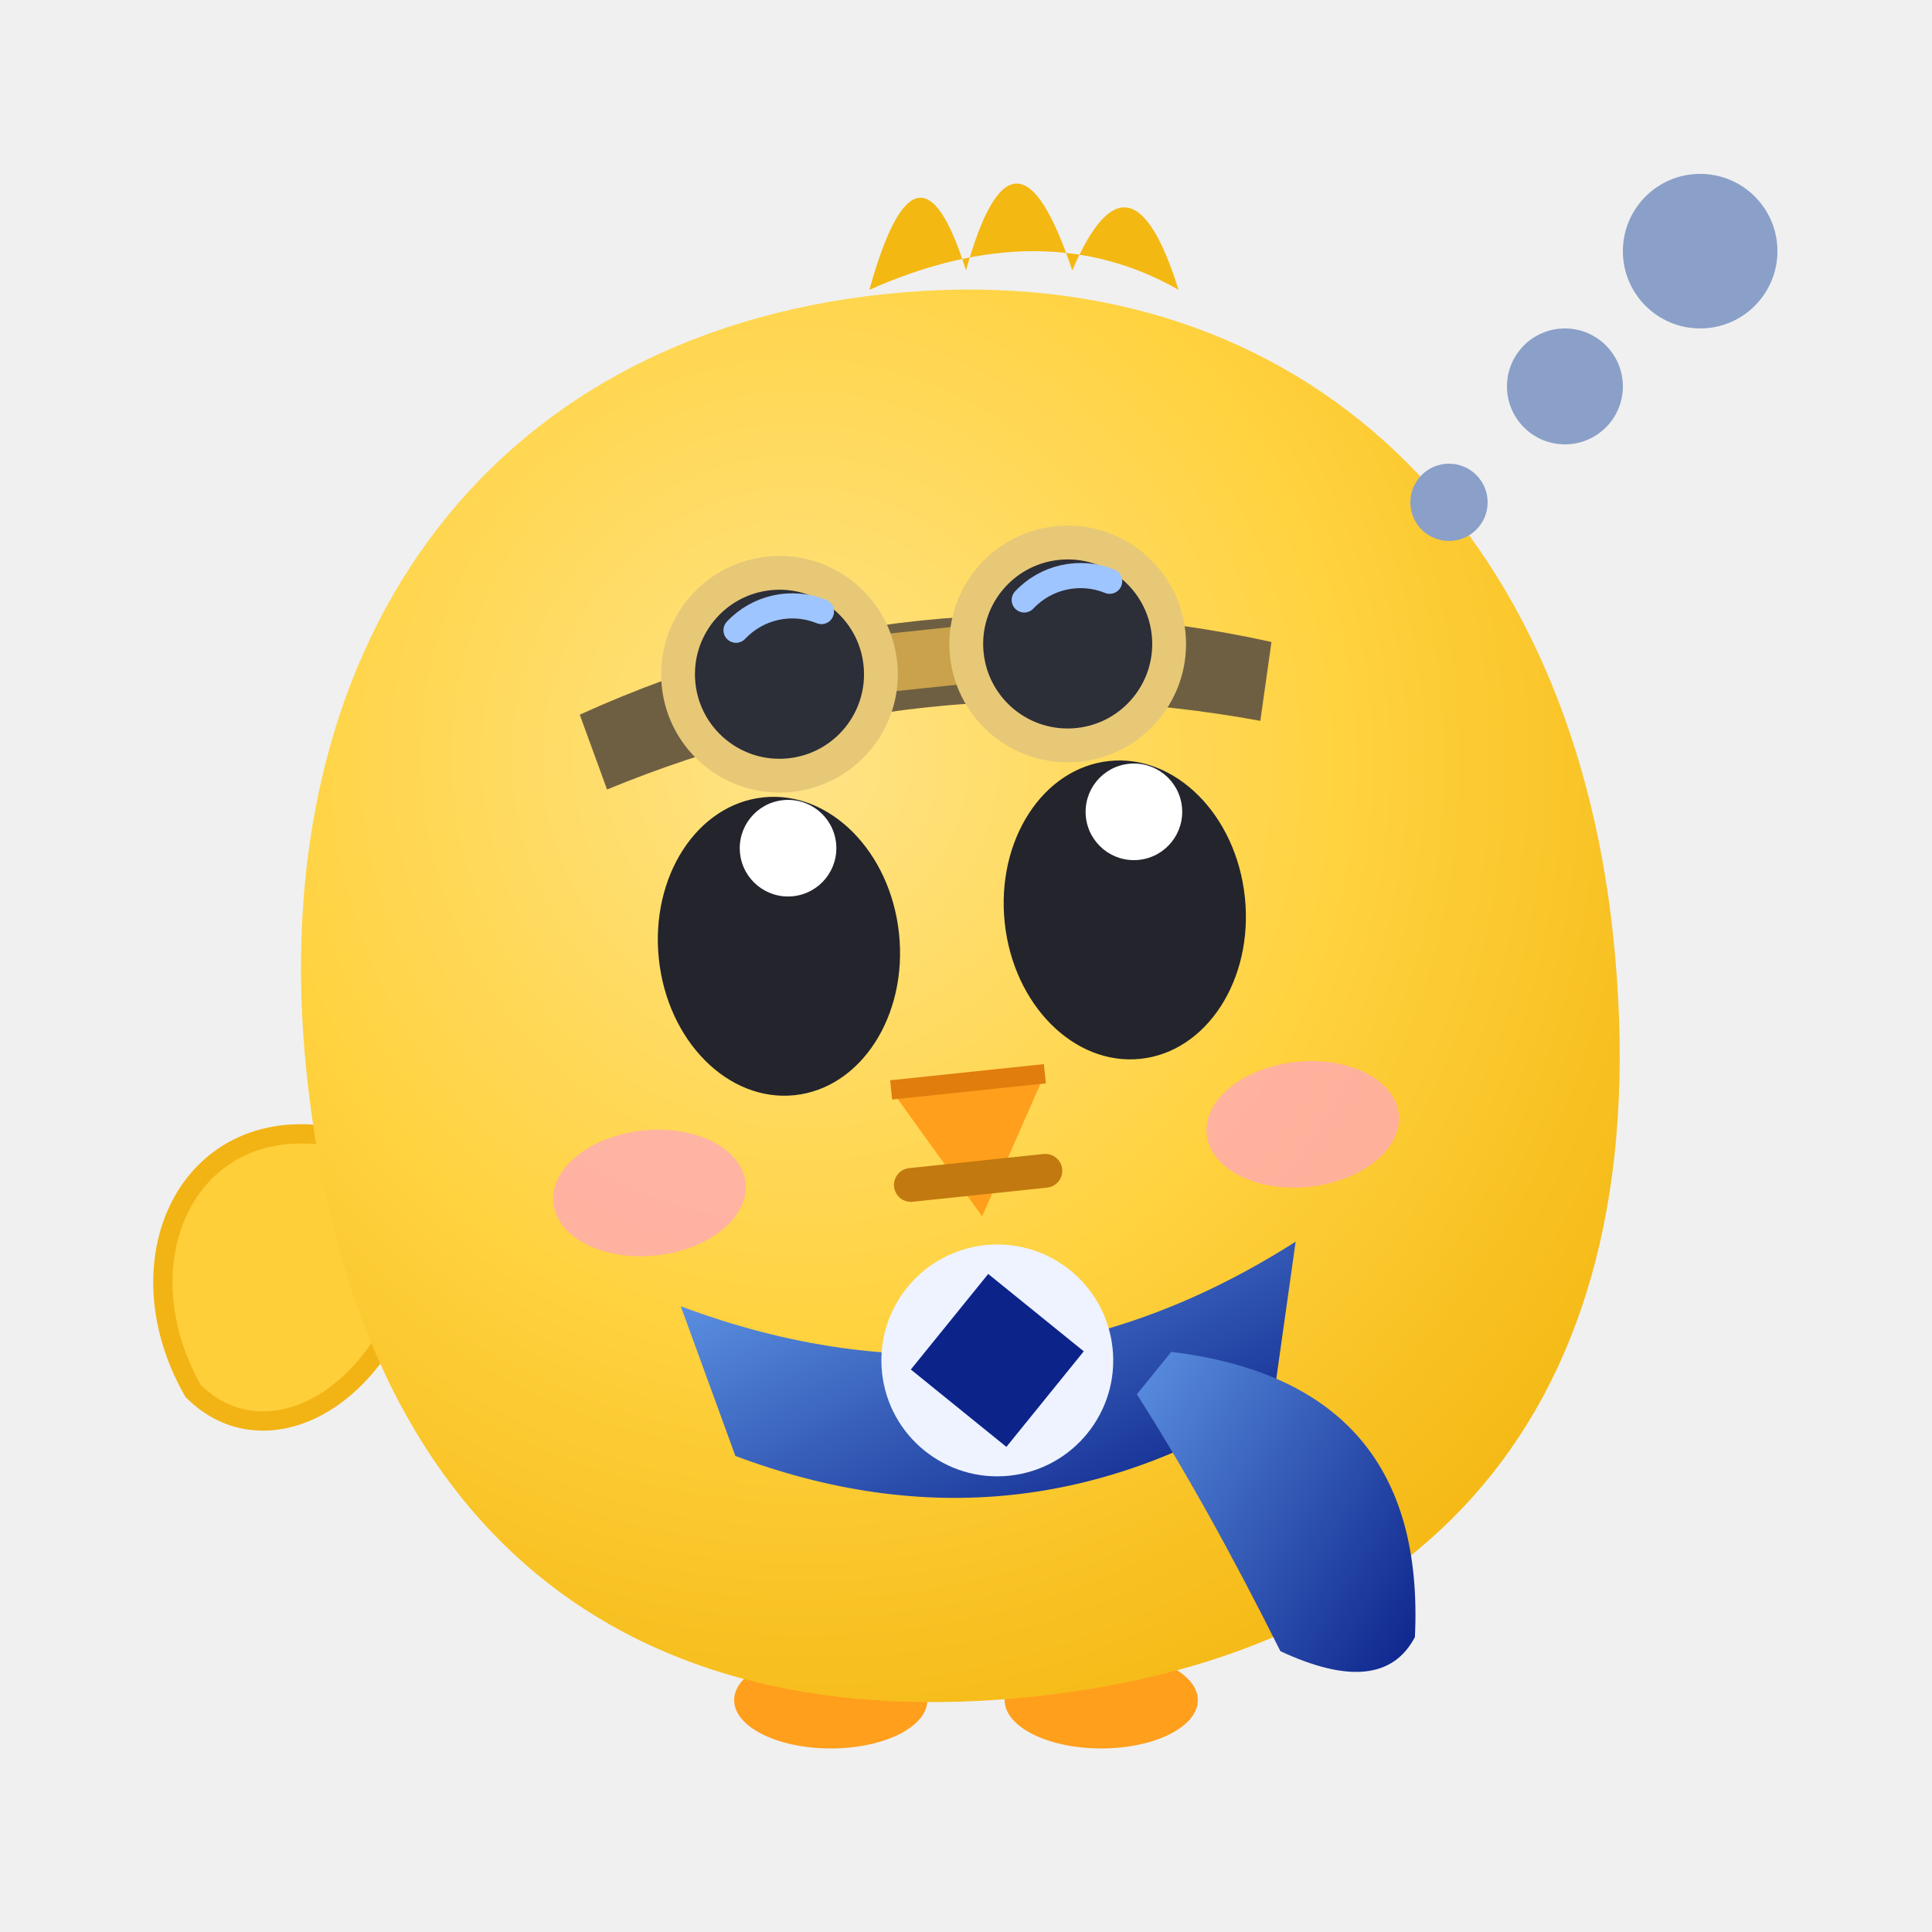
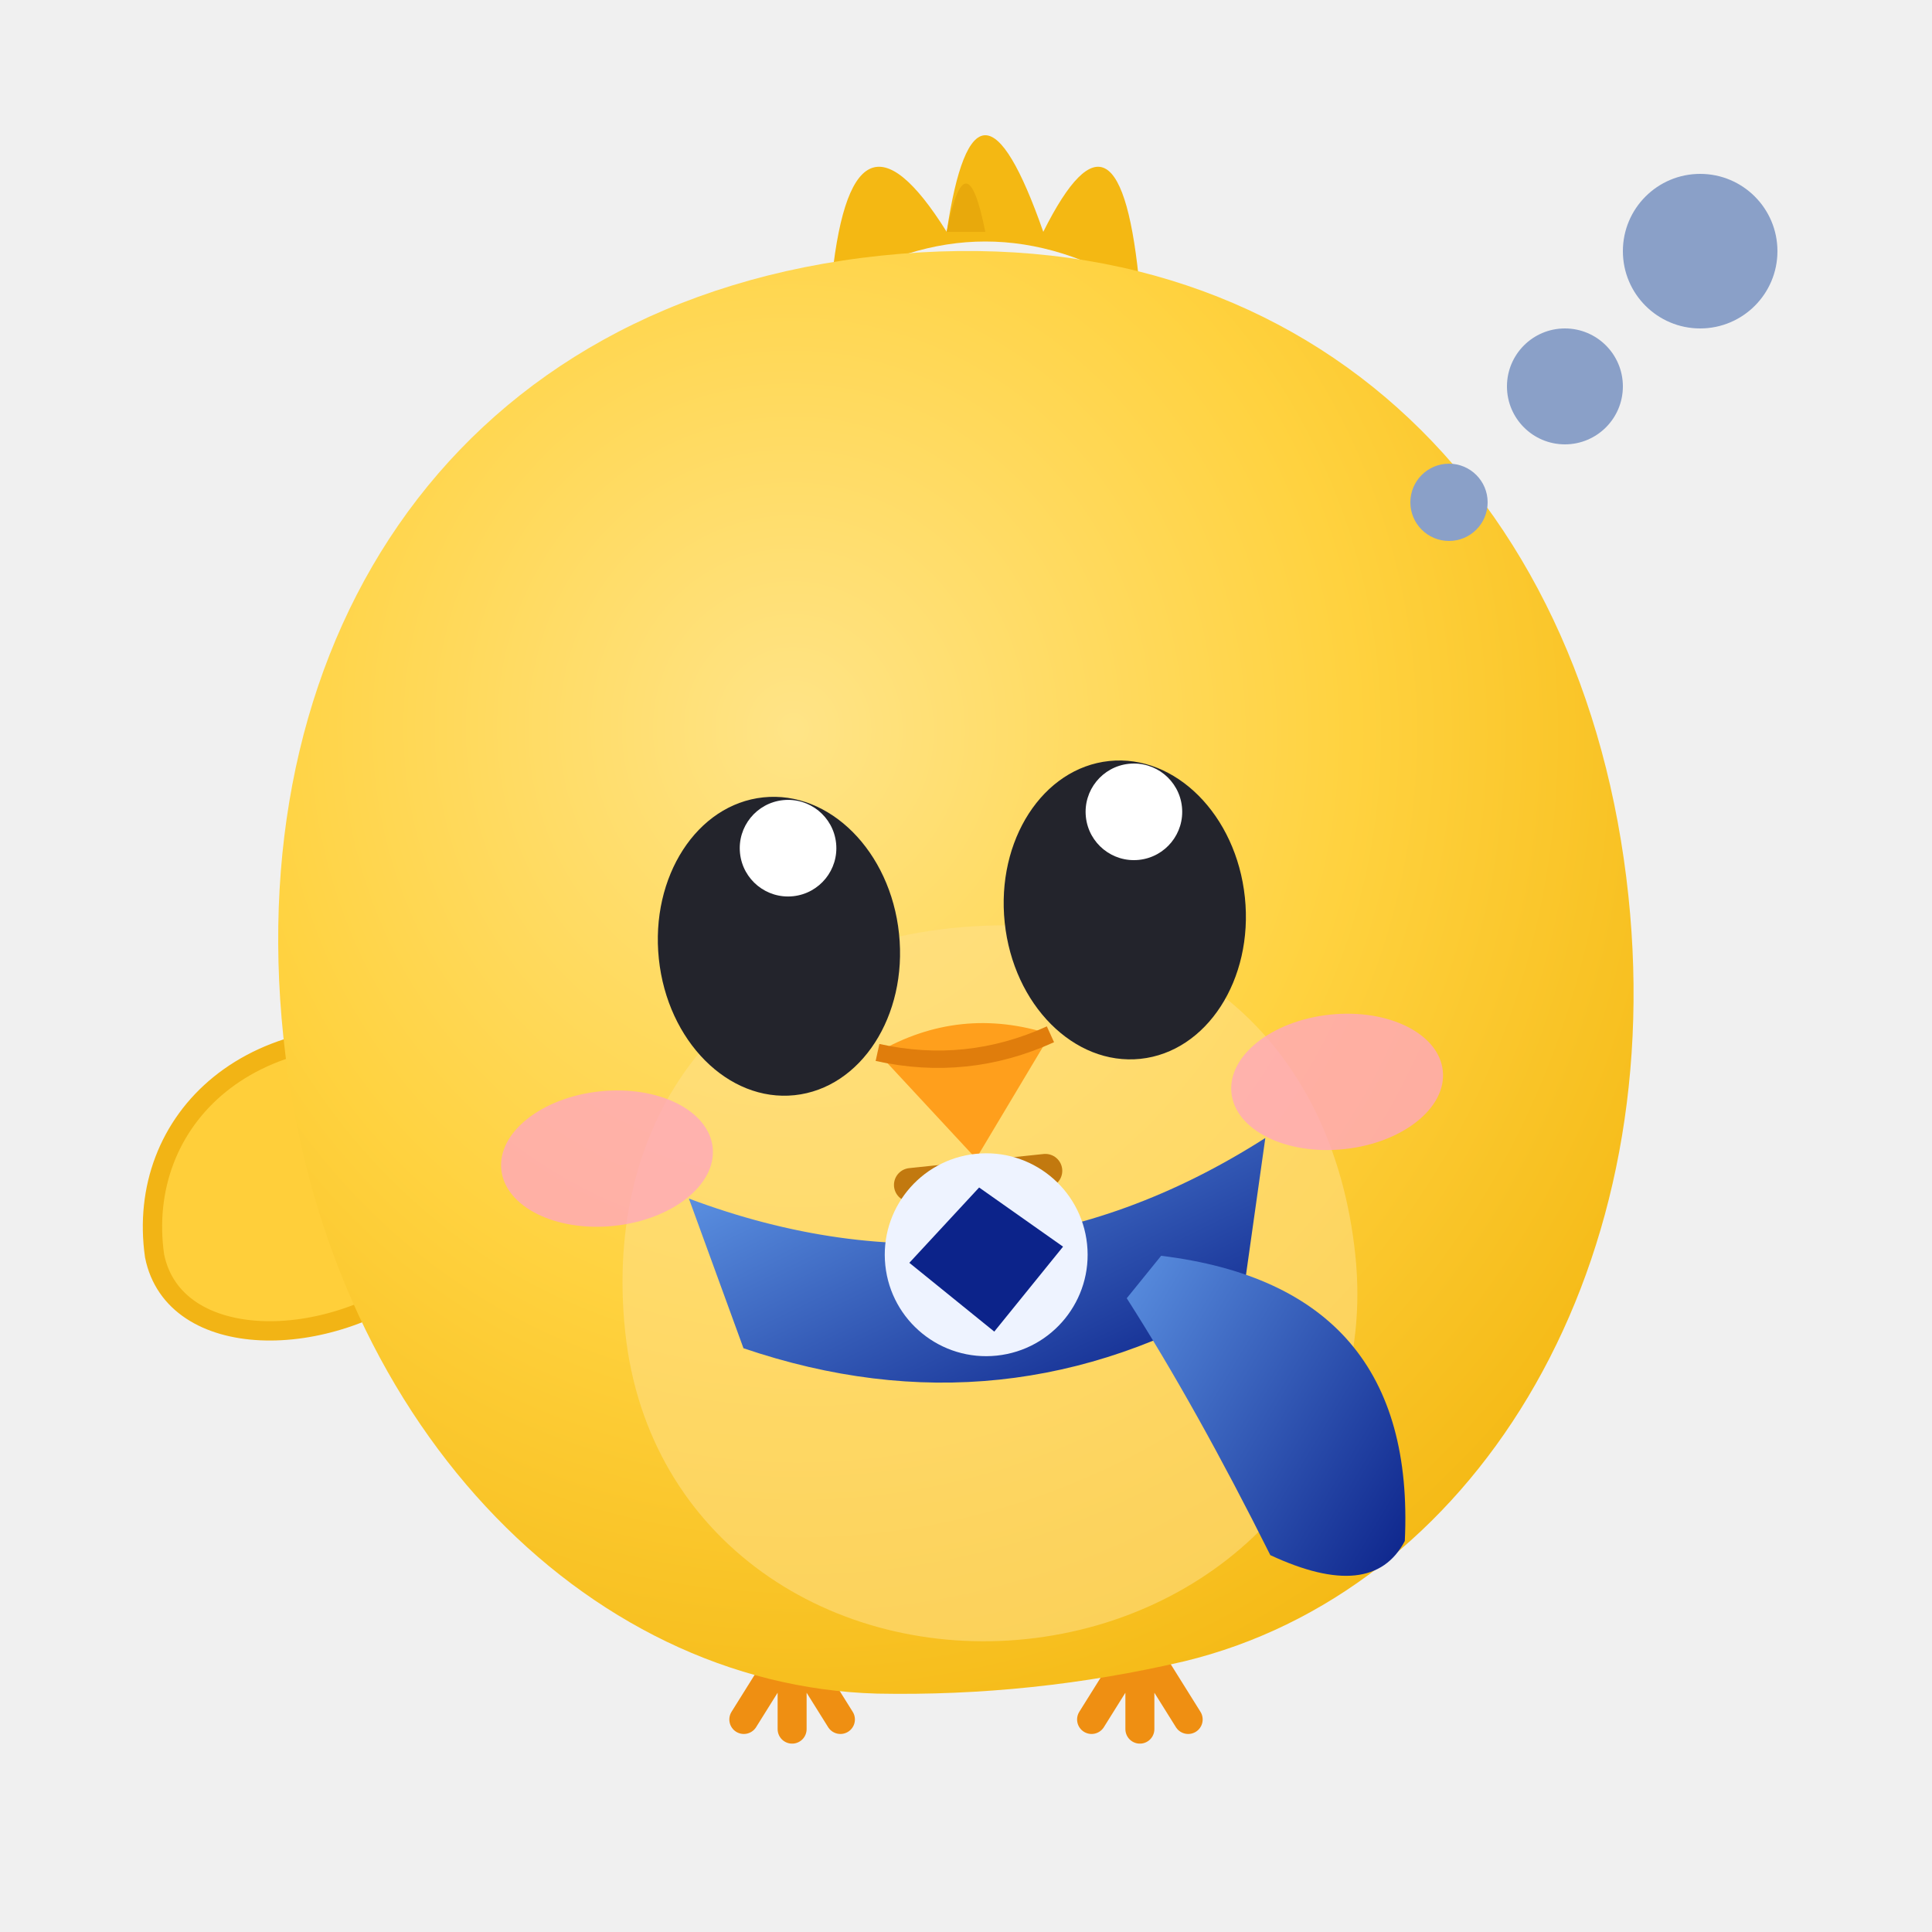
<svg xmlns="http://www.w3.org/2000/svg" viewBox="0 0 200 200" width="200" height="200" role="img" aria-label="빌디 think">
  <defs>
    <radialGradient id="b-body" cx="40%" cy="32%" r="75%">
      <stop offset="0%" stop-color="#ffe487" />
      <stop offset="55%" stop-color="#ffd23f" />
      <stop offset="100%" stop-color="#f4b813" />
    </radialGradient>
    <linearGradient id="b-scarf" x1="0" y1="0" x2="1" y2="1">
      <stop offset="0%" stop-color="#5A8FE0" />
      <stop offset="100%" stop-color="#0C238A" />
    </linearGradient>
  </defs>
-   <path d="M90 30 Q95 12 100 28 Q105 10 111 28 Q117 14 122 30 Q108 22 90 30 Z" fill="#f4b813" />
-   <g class="b-wing b-wing-l" transform="translate(36 118)">
-     <path d="M0 0 C-16 -4 -24 12 -16 26 C-8 34 6 26 8 8 Z" fill="#ffcf3a" stroke="#f2b415" stroke-width="2" />
+   <path d="M86 30 Q88 8 98 24 Q101 4 108 24 Q116 8 118 30 Q102 20 86 30 Z" fill="#f4b813" />
+   <path d="M98 24 Q100 14 102 24 Z" fill="#e8a90c" />
+   <g class="b-wing b-wing-l" transform="translate(40 110)">
+     <path d="M6 -2 C-14 -6 -26 6 -24 20 C-22 30 -6 30 4 22 C10 16 12 4 6 -2 Z" fill="#ffcf3a" stroke="#f2b415" stroke-width="2" />
  </g>
-   <g class="b-wing b-wing-r" transform="translate(118 128)">
-     <path d="M0 0 C14 -2 20 8 14 20 C8 26 -6 20 -6 8 Z" fill="#ffd23f" stroke="#f2b415" stroke-width="2" />
+   <g class="b-wing b-wing-r" transform="translate(120 126)">
+     <path d="M-4 0 C10 -4 20 4 18 16 C16 24 4 24 -4 16 C-8 10 -8 4 -4 0 Z" fill="#ffd23f" stroke="#f2b415" stroke-width="2" />
  </g>
-   <ellipse cx="86" cy="176" rx="10" ry="5" fill="#ff9f1c" />
-   <ellipse cx="114" cy="176" rx="10" ry="5" fill="#ff9f1c" />
+   <path d="M82 170 l-5 8 m5 -8 l0 9 m0 -9 l5 8" stroke="#ef8f12" stroke-width="3" stroke-linecap="round" fill="none" />
+   <path d="M118 170 l-5 8 m5 -8 l0 9 m0 -9 l5 8" stroke="#ef8f12" stroke-width="3" stroke-linecap="round" fill="none" />
  <g transform="rotate(-6 100 110) translate(0 0)">
-     <path class="b-body" d="M100 30 C142 30 168 60 168 104 C168 152 142 176 100 176 C58 176 32 152 32 104 C32 60 58 30 100 30 Z" fill="url(#b-body)" />
-     <ellipse cx="66" cy="120" rx="10" ry="6.5" fill="#ffa7bd" opacity="0.75" />
-     <ellipse cx="134" cy="120" rx="10" ry="6.5" fill="#ffa7bd" opacity="0.75" />
+     <path class="b-body" d="M100 26 C144 26 170 58 170 100 C170 140 146 170 116 174 Q100 176 84 174 C54 170 30 140 30 100 C30 58 56 26 100 26 Z" fill="url(#b-body)" />
+     <path class="b-belly" d="M100 96 C124 96 138 112 138 134 C138 156 120 170 100 170 C80 170 62 156 62 134 C62 112 76 96 100 96 Z" fill="#ffe08a" opacity="0.55" />
+     <ellipse cx="62" cy="116" rx="11" ry="7" fill="#ffa7bd" opacity="0.8" />
+     <ellipse cx="138" cy="116" rx="11" ry="7" fill="#ffa7bd" opacity="0.8" />
    <ellipse cx="82" cy="96" rx="12.5" ry="15.5" fill="#23242c" />
    <ellipse cx="118" cy="96" rx="12.5" ry="15.5" fill="#23242c" />
    <circle cx="84" cy="86" r="5" fill="#fff" />
    <circle cx="120" cy="86" r="5" fill="#fff" />
-     <path d="M92 112 L108 112 L100 126 Z" fill="#ff9f1c" />
-     <path d="M92 112 L108 112" stroke="#e07d0c" stroke-width="2" />
+     <path d="M91 108 Q100 104 109 108 L100 120 Z" fill="#ff9f1c" />
+     <path d="M91 108 Q100 111 109 108" stroke="#e07d0c" stroke-width="1.8" fill="none" />
    <path d="M93 122 L107 122" stroke="#c2790f" stroke-width="3.5" stroke-linecap="round" />
-     <g class="b-goggles" transform="translate(100 66)">
-       <path d="M-36 4 Q0 -8 36 4 L34 12 Q0 2 -34 12 Z" fill="#6f5f42" />
-       <rect x="-5" y="-1" width="10" height="6" rx="2" fill="#c9a24b" />
-       <circle cx="-15" cy="2" r="10.5" fill="#2c2e38" stroke="#e6c877" stroke-width="3.5" />
-       <circle cx="15" cy="2" r="10.5" fill="#2c2e38" stroke="#e6c877" stroke-width="3.5" />
-       <path d="M-19 -3 A8 8 0 0 1 -10 -4" stroke="#9ec5ff" stroke-width="2.6" fill="none" stroke-linecap="round" />
-       <path d="M11 -3 A8 8 0 0 1 20 -4" stroke="#9ec5ff" stroke-width="2.6" fill="none" stroke-linecap="round" />
-     </g>
-     <g class="b-scarf" transform="translate(100 140)">
-       <path d="M-32 -8 Q0 8 32 -8 L28 8 Q0 22 -28 8 Z" fill="url(#b-scarf)" />
+     <g class="b-scarf" transform="translate(100 130)">
+       <path d="M-30 -9 Q0 6 30 -9 L26 7 Q0 19 -26 7 Z" fill="url(#b-scarf)" />
      <path d="M18 2 Q44 8 40 34 Q36 40 26 34 Q20 18 14 6 Z" fill="url(#b-scarf)" />
-       <circle cx="0" cy="1" r="12" fill="#eef3ff" />
-       <path d="M0 -8 L9 1 L0 10 L-9 1 Z" fill="#0C238A" />
+       <circle cx="0" cy="0" r="10.5" fill="#eef3ff" />
+       <path d="M0 -7 L8 0 L0 8 L-8 0 Z" fill="#0C238A" />
    </g>
  </g>
  <g fill="#8aa0c8">
    <circle cx="150" cy="52" r="4" />
    <circle cx="162" cy="40" r="6" />
    <circle cx="176" cy="26" r="8" />
  </g>
</svg>
